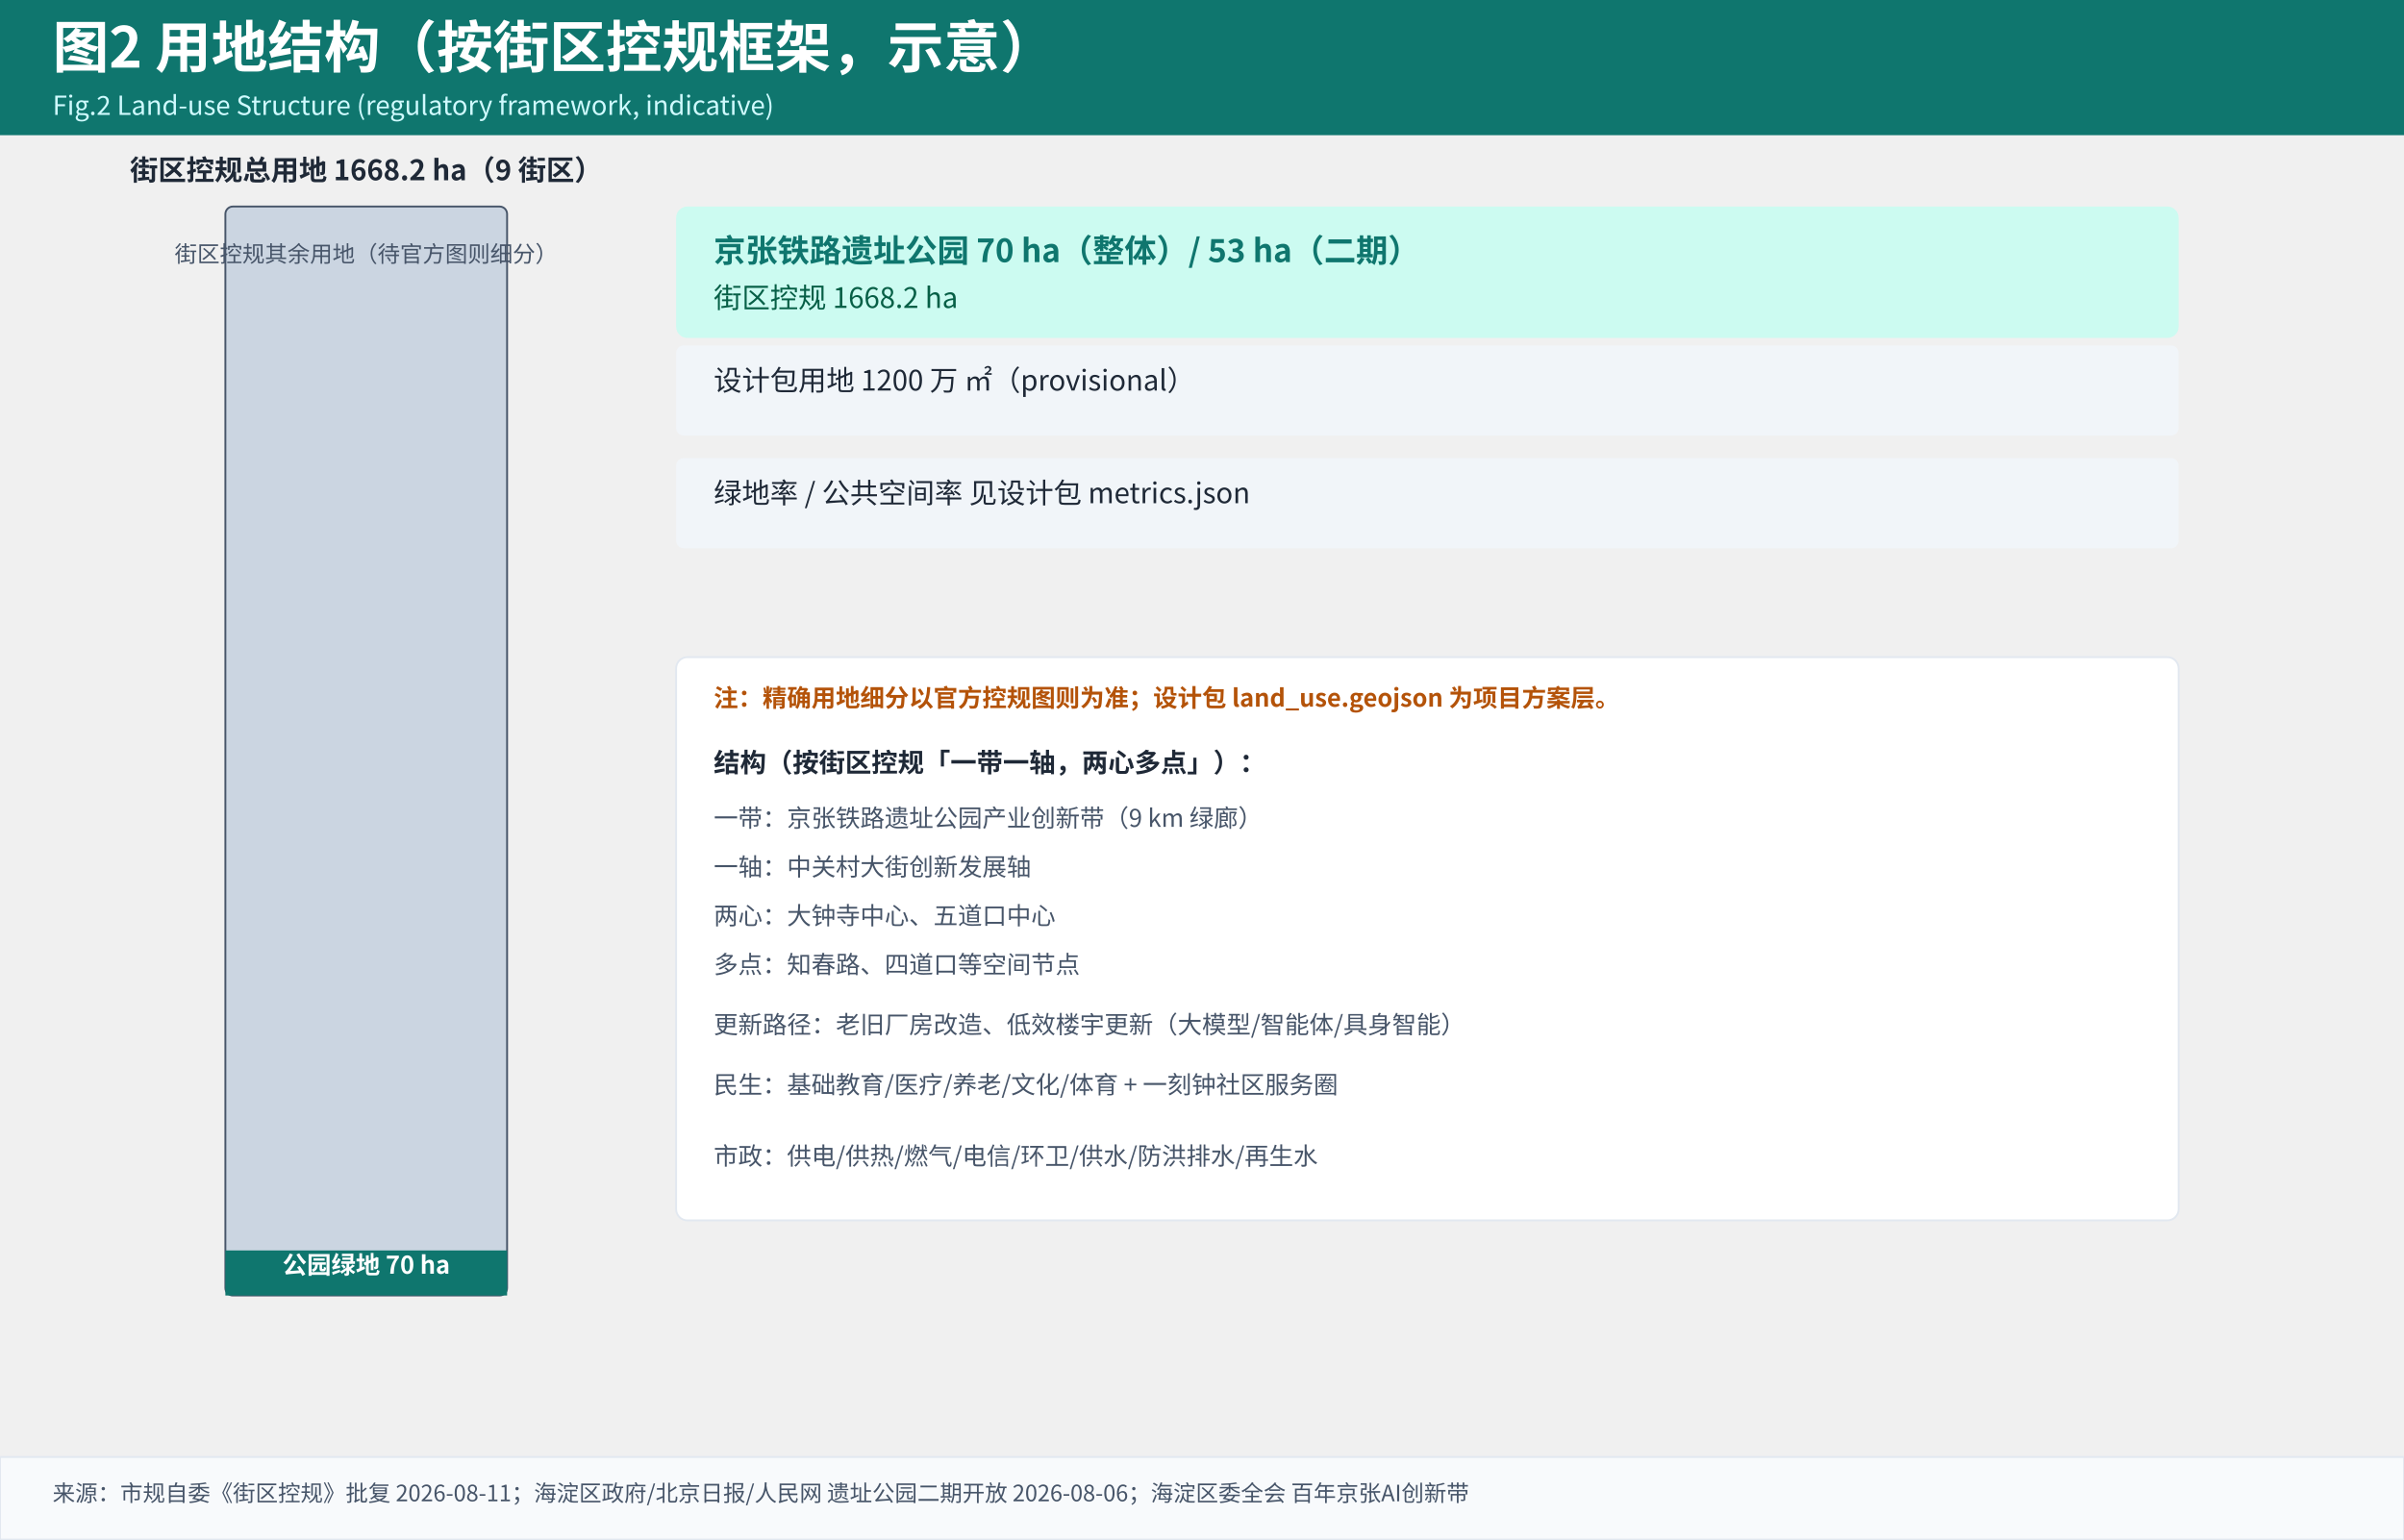
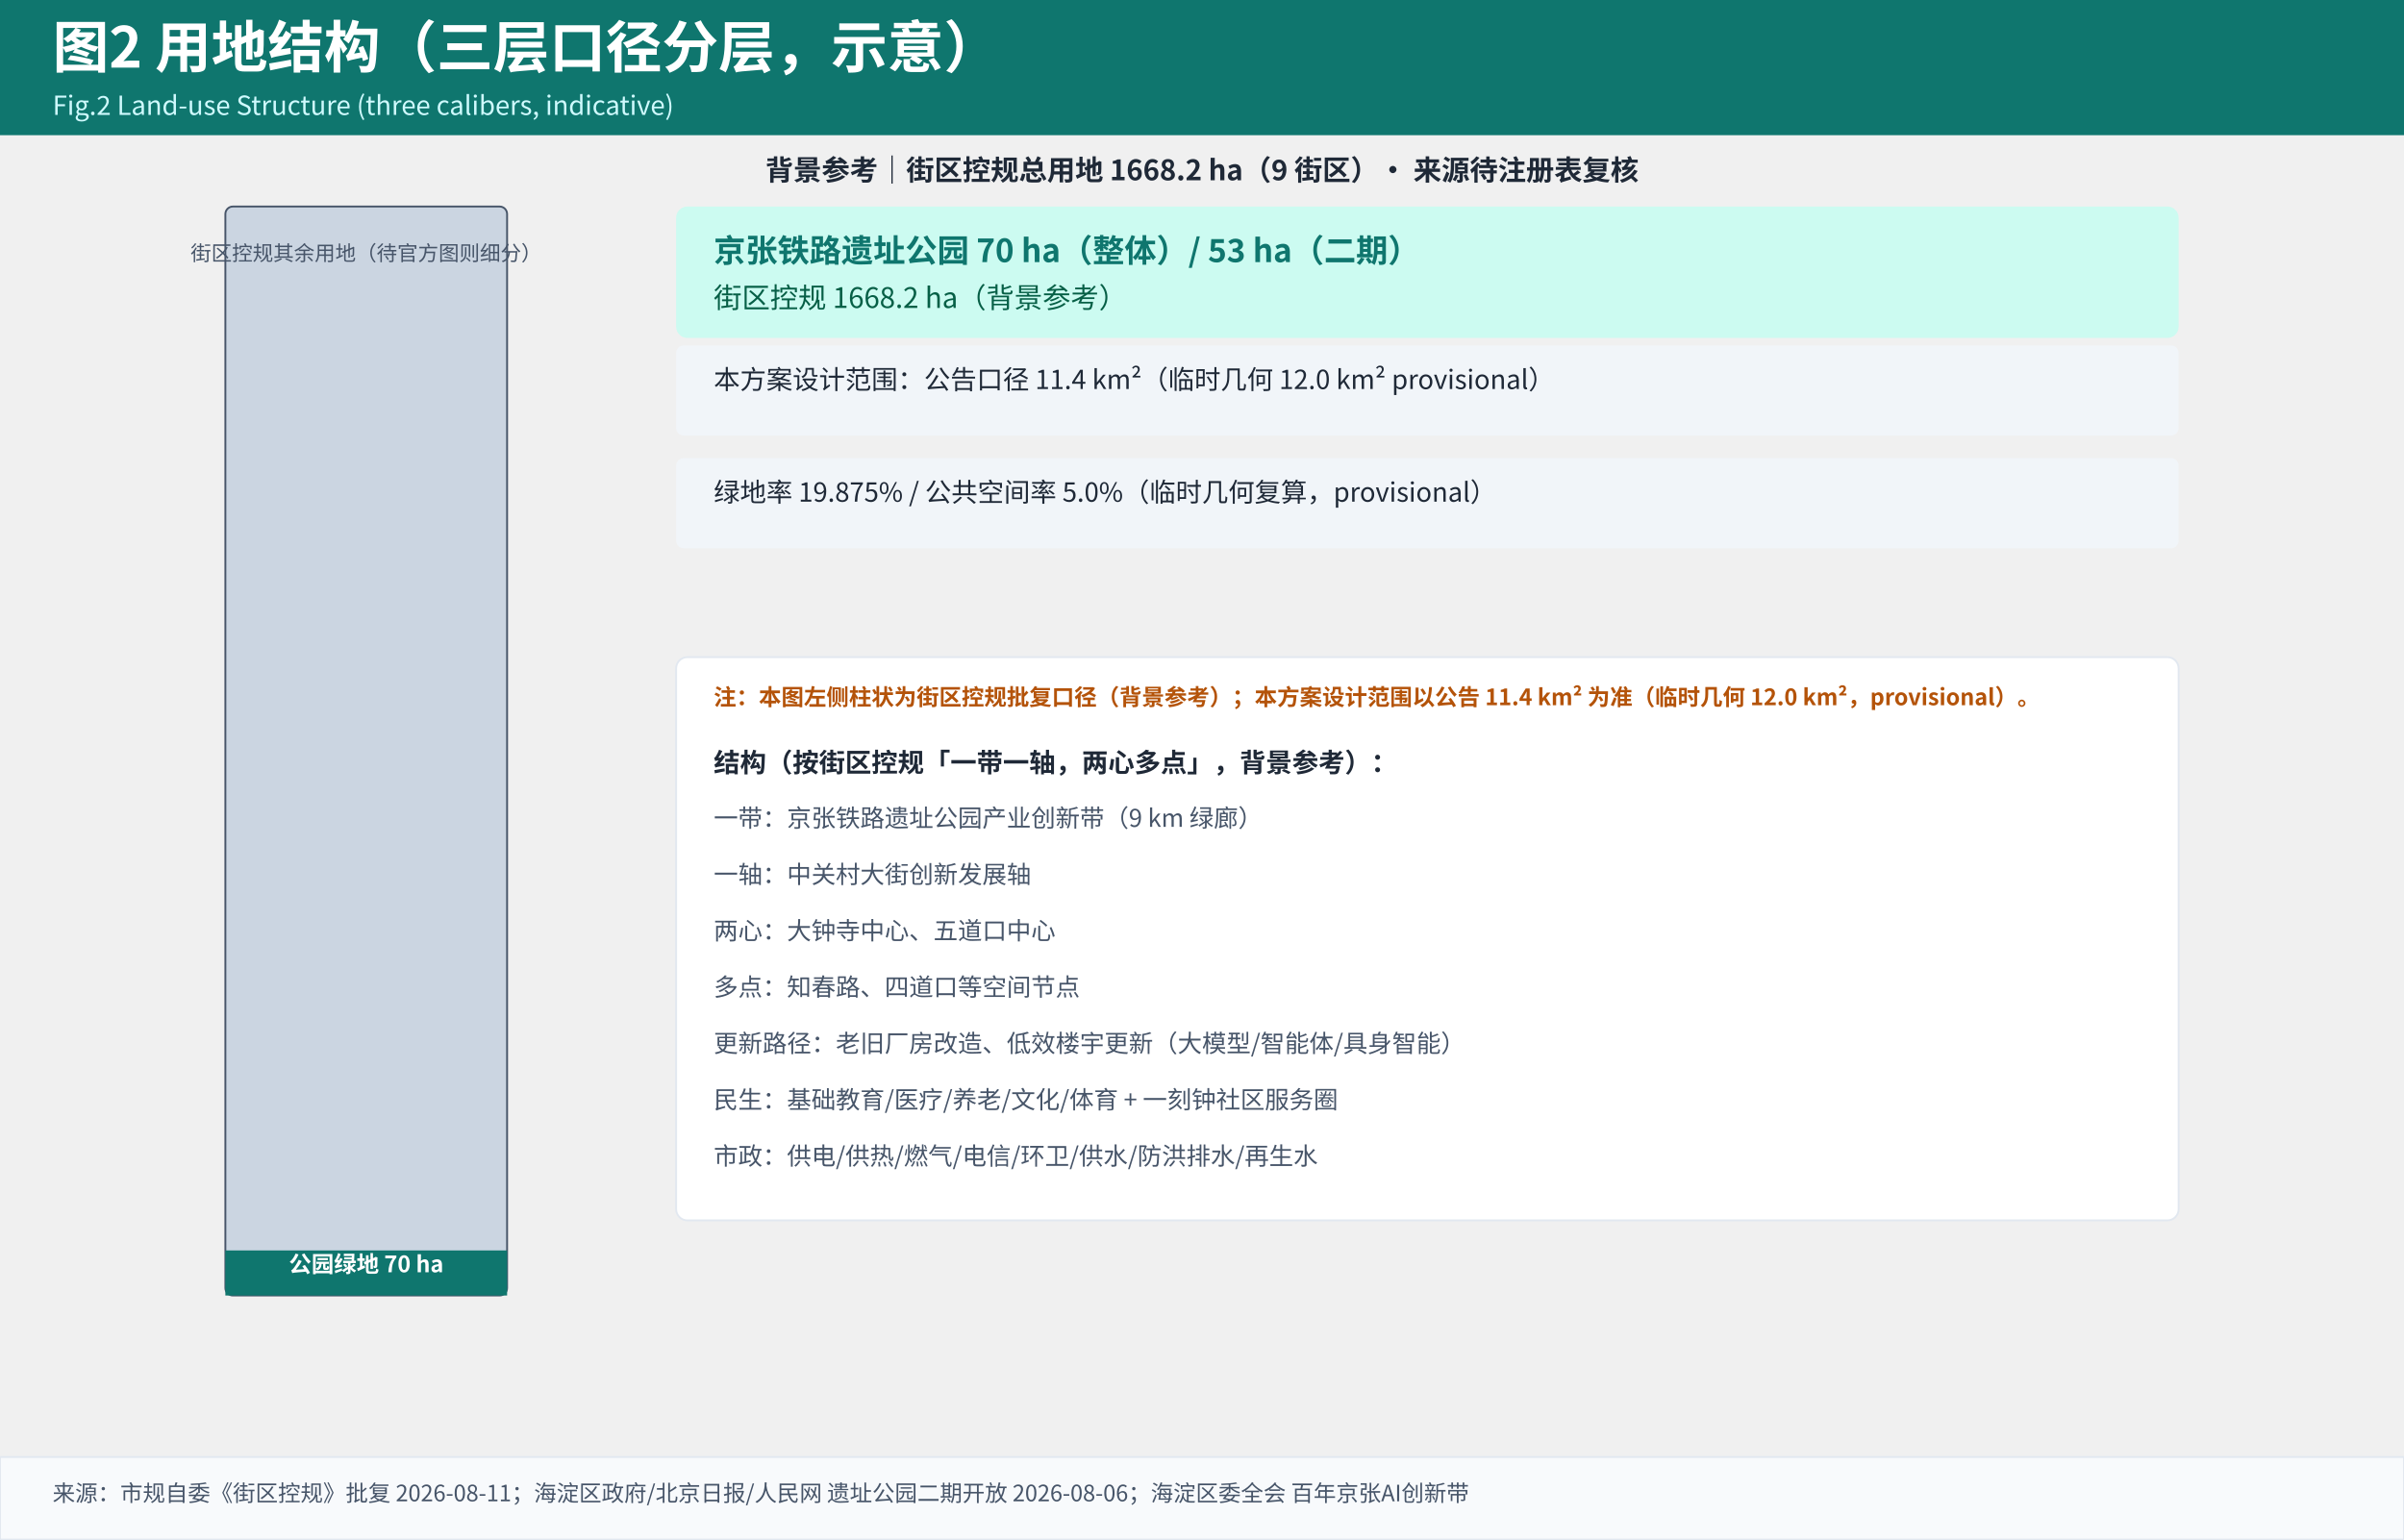
<svg xmlns="http://www.w3.org/2000/svg" viewBox="0 0 1280 820" width="1280" height="820" font-family="Microsoft YaHei, PingFang SC, Noto Sans CJK SC, sans-serif">
  <rect x="0" y="0" width="1280" height="72" rx="0" fill="#0f766e" stroke="none" stroke-width="1" />
-   <text x="28" y="36.0" font-size="30" fill="white" text-anchor="start" font-weight="bold">图2 用地结构（按街区控规框架，示意）</text>
-   <text x="28" y="61.2" font-size="14" fill="#cffafe" text-anchor="start" font-weight="normal">Fig.2 Land-use Structure (regulatory framework, indicative)</text>
+   <text x="28" y="36.0" font-size="30" fill="white" text-anchor="start" font-weight="bold">图2 用地结构（三层口径分层，示意）</text>
+   <text x="28" y="61.2" font-size="14" fill="#cffafe" text-anchor="start" font-weight="normal">Fig.2 Land-use Structure (three calibers, indicative)</text>
  <rect x="120" y="110" width="150" height="580" rx="4" fill="#cbd5e1" stroke="#475569" stroke-width="1" />
  <rect x="120" y="666" width="150" height="24" rx="0" fill="#0f766e" stroke="none" stroke-width="1" />
-   <text x="195.0" y="678.4" font-size="13" fill="white" text-anchor="middle" font-weight="bold">公园绿地 70 ha</text>
-   <text x="195.0" y="139.6" font-size="12" fill="#475569" text-anchor="middle" font-weight="normal">街区控规其余用地（待官方图则细分）</text>
-   <text x="195.0" y="96.0" font-size="15" fill="#1f2937" text-anchor="middle" font-weight="bold">街区控规总用地 1668.2 ha（9 街区）</text>
+   <text x="195.0" y="677.6" font-size="12" fill="white" text-anchor="middle" font-weight="bold">公园绿地 70 ha</text>
+   <text x="195.0" y="138.8" font-size="11" fill="#475569" text-anchor="middle" font-weight="normal">街区控规其余用地（待官方图则细分）</text>
+   <text x="640" y="96.0" font-size="15" fill="#1f2937" text-anchor="middle" font-weight="bold">背景参考｜街区控规总用地 1668.2 ha（9 街区）· 来源待注册表复核</text>
  <rect x="360" y="110" width="800" height="70" rx="6" fill="#ccfbf1" stroke="none" stroke-width="1" />
  <text x="380" y="139.6" font-size="17" fill="#0f766e" text-anchor="start" font-weight="bold">京张铁路遗址公园 70 ha（整体）/ 53 ha（二期）</text>
-   <text x="380" y="164.0" font-size="15" fill="#065f46" text-anchor="start" font-weight="normal">街区控规 1668.2 ha</text>
+   <text x="380" y="164.0" font-size="15" fill="#065f46" text-anchor="start" font-weight="normal">街区控规 1668.2 ha（背景参考）</text>
  <rect x="360" y="184" width="800" height="48" rx="4" fill="#f1f5f9" stroke="none" stroke-width="1" />
-   <text x="380" y="208.0" font-size="15" fill="#1f2937" text-anchor="start" font-weight="normal">设计包用地 1200 万 ㎡（provisional）</text>
+   <text x="380" y="207.2" font-size="14" fill="#1f2937" text-anchor="start" font-weight="normal">本方案设计范围：公告口径 11.4 km²（临时几何 12.0 km² provisional）</text>
  <rect x="360" y="244" width="800" height="48" rx="4" fill="#f1f5f9" stroke="none" stroke-width="1" />
-   <text x="380" y="268.0" font-size="15" fill="#1f2937" text-anchor="start" font-weight="normal">绿地率 / 公共空间率 见设计包 metrics.json</text>
+   <text x="380" y="267.2" font-size="14" fill="#1f2937" text-anchor="start" font-weight="normal">绿地率 19.875% / 公共空间率 5.0%（临时几何复算，provisional）</text>
  <rect x="360" y="350" width="800" height="300" rx="6" fill="white" stroke="#e2e8f0" stroke-width="1" />
-   <text x="380" y="376.4" font-size="13" fill="#b45309" text-anchor="start" font-weight="bold">注：精确用地细分以官方控规图则为准；设计包 land_use.geojson 为项目方案层。</text>
-   <text x="380" y="411.2" font-size="14" fill="#1f2937" text-anchor="start" font-weight="bold">结构（按街区控规「一带一轴，两心多点」）：</text>
+   <text x="380" y="375.6" font-size="12" fill="#b45309" text-anchor="start" font-weight="bold">注：本图左侧柱状为街区控规批复口径（背景参考）；本方案设计范围以公告 11.4 km² 为准（临时几何 12.0 km²，provisional）。</text>
+   <text x="380" y="411.2" font-size="14" fill="#1f2937" text-anchor="start" font-weight="bold">结构（按街区控规「一带一轴，两心多点」，背景参考）：</text>
  <text x="380" y="440.4" font-size="13" fill="#475569" text-anchor="start" font-weight="normal">一带：京张铁路遗址公园产业创新带（9 km 绿廊）</text>
-   <text x="380" y="466.4" font-size="13" fill="#475569" text-anchor="start" font-weight="normal">一轴：中关村大街创新发展轴</text>
-   <text x="380" y="492.4" font-size="13" fill="#475569" text-anchor="start" font-weight="normal">两心：大钟寺中心、五道口中心</text>
-   <text x="380" y="518.4" font-size="13" fill="#475569" text-anchor="start" font-weight="normal">多点：知春路、四道口等空间节点</text>
-   <text x="380" y="550.4" font-size="13" fill="#475569" text-anchor="start" font-weight="normal">更新路径：老旧厂房改造、低效楼宇更新（大模型/智能体/具身智能）</text>
-   <text x="380" y="582.4" font-size="13" fill="#475569" text-anchor="start" font-weight="normal">民生：基础教育/医疗/养老/文化/体育 + 一刻钟社区服务圈</text>
+   <text x="380" y="470.4" font-size="13" fill="#475569" text-anchor="start" font-weight="normal">一轴：中关村大街创新发展轴</text>
+   <text x="380" y="500.4" font-size="13" fill="#475569" text-anchor="start" font-weight="normal">两心：大钟寺中心、五道口中心</text>
+   <text x="380" y="530.4" font-size="13" fill="#475569" text-anchor="start" font-weight="normal">多点：知春路、四道口等空间节点</text>
+   <text x="380" y="560.4" font-size="13" fill="#475569" text-anchor="start" font-weight="normal">更新路径：老旧厂房改造、低效楼宇更新（大模型/智能体/具身智能）</text>
+   <text x="380" y="590.4" font-size="13" fill="#475569" text-anchor="start" font-weight="normal">民生：基础教育/医疗/养老/文化/体育 + 一刻钟社区服务圈</text>
  <text x="380" y="620.4" font-size="13" fill="#475569" text-anchor="start" font-weight="normal">市政：供电/供热/燃气/电信/环卫/供水/防洪排水/再生水</text>
  <rect x="0" y="776" width="1280" height="44" rx="0" fill="#f8fafc" stroke="#e2e8f0" stroke-width="1" />
  <text x="28" y="799.6" font-size="12" fill="#475569" text-anchor="start" font-weight="normal">来源：市规自委《街区控规》批复 2026-08-11；海淀区政府/北京日报/人民网 遗址公园二期开放 2026-08-06；海淀区委全会 百年京张AI创新带</text>
</svg>
